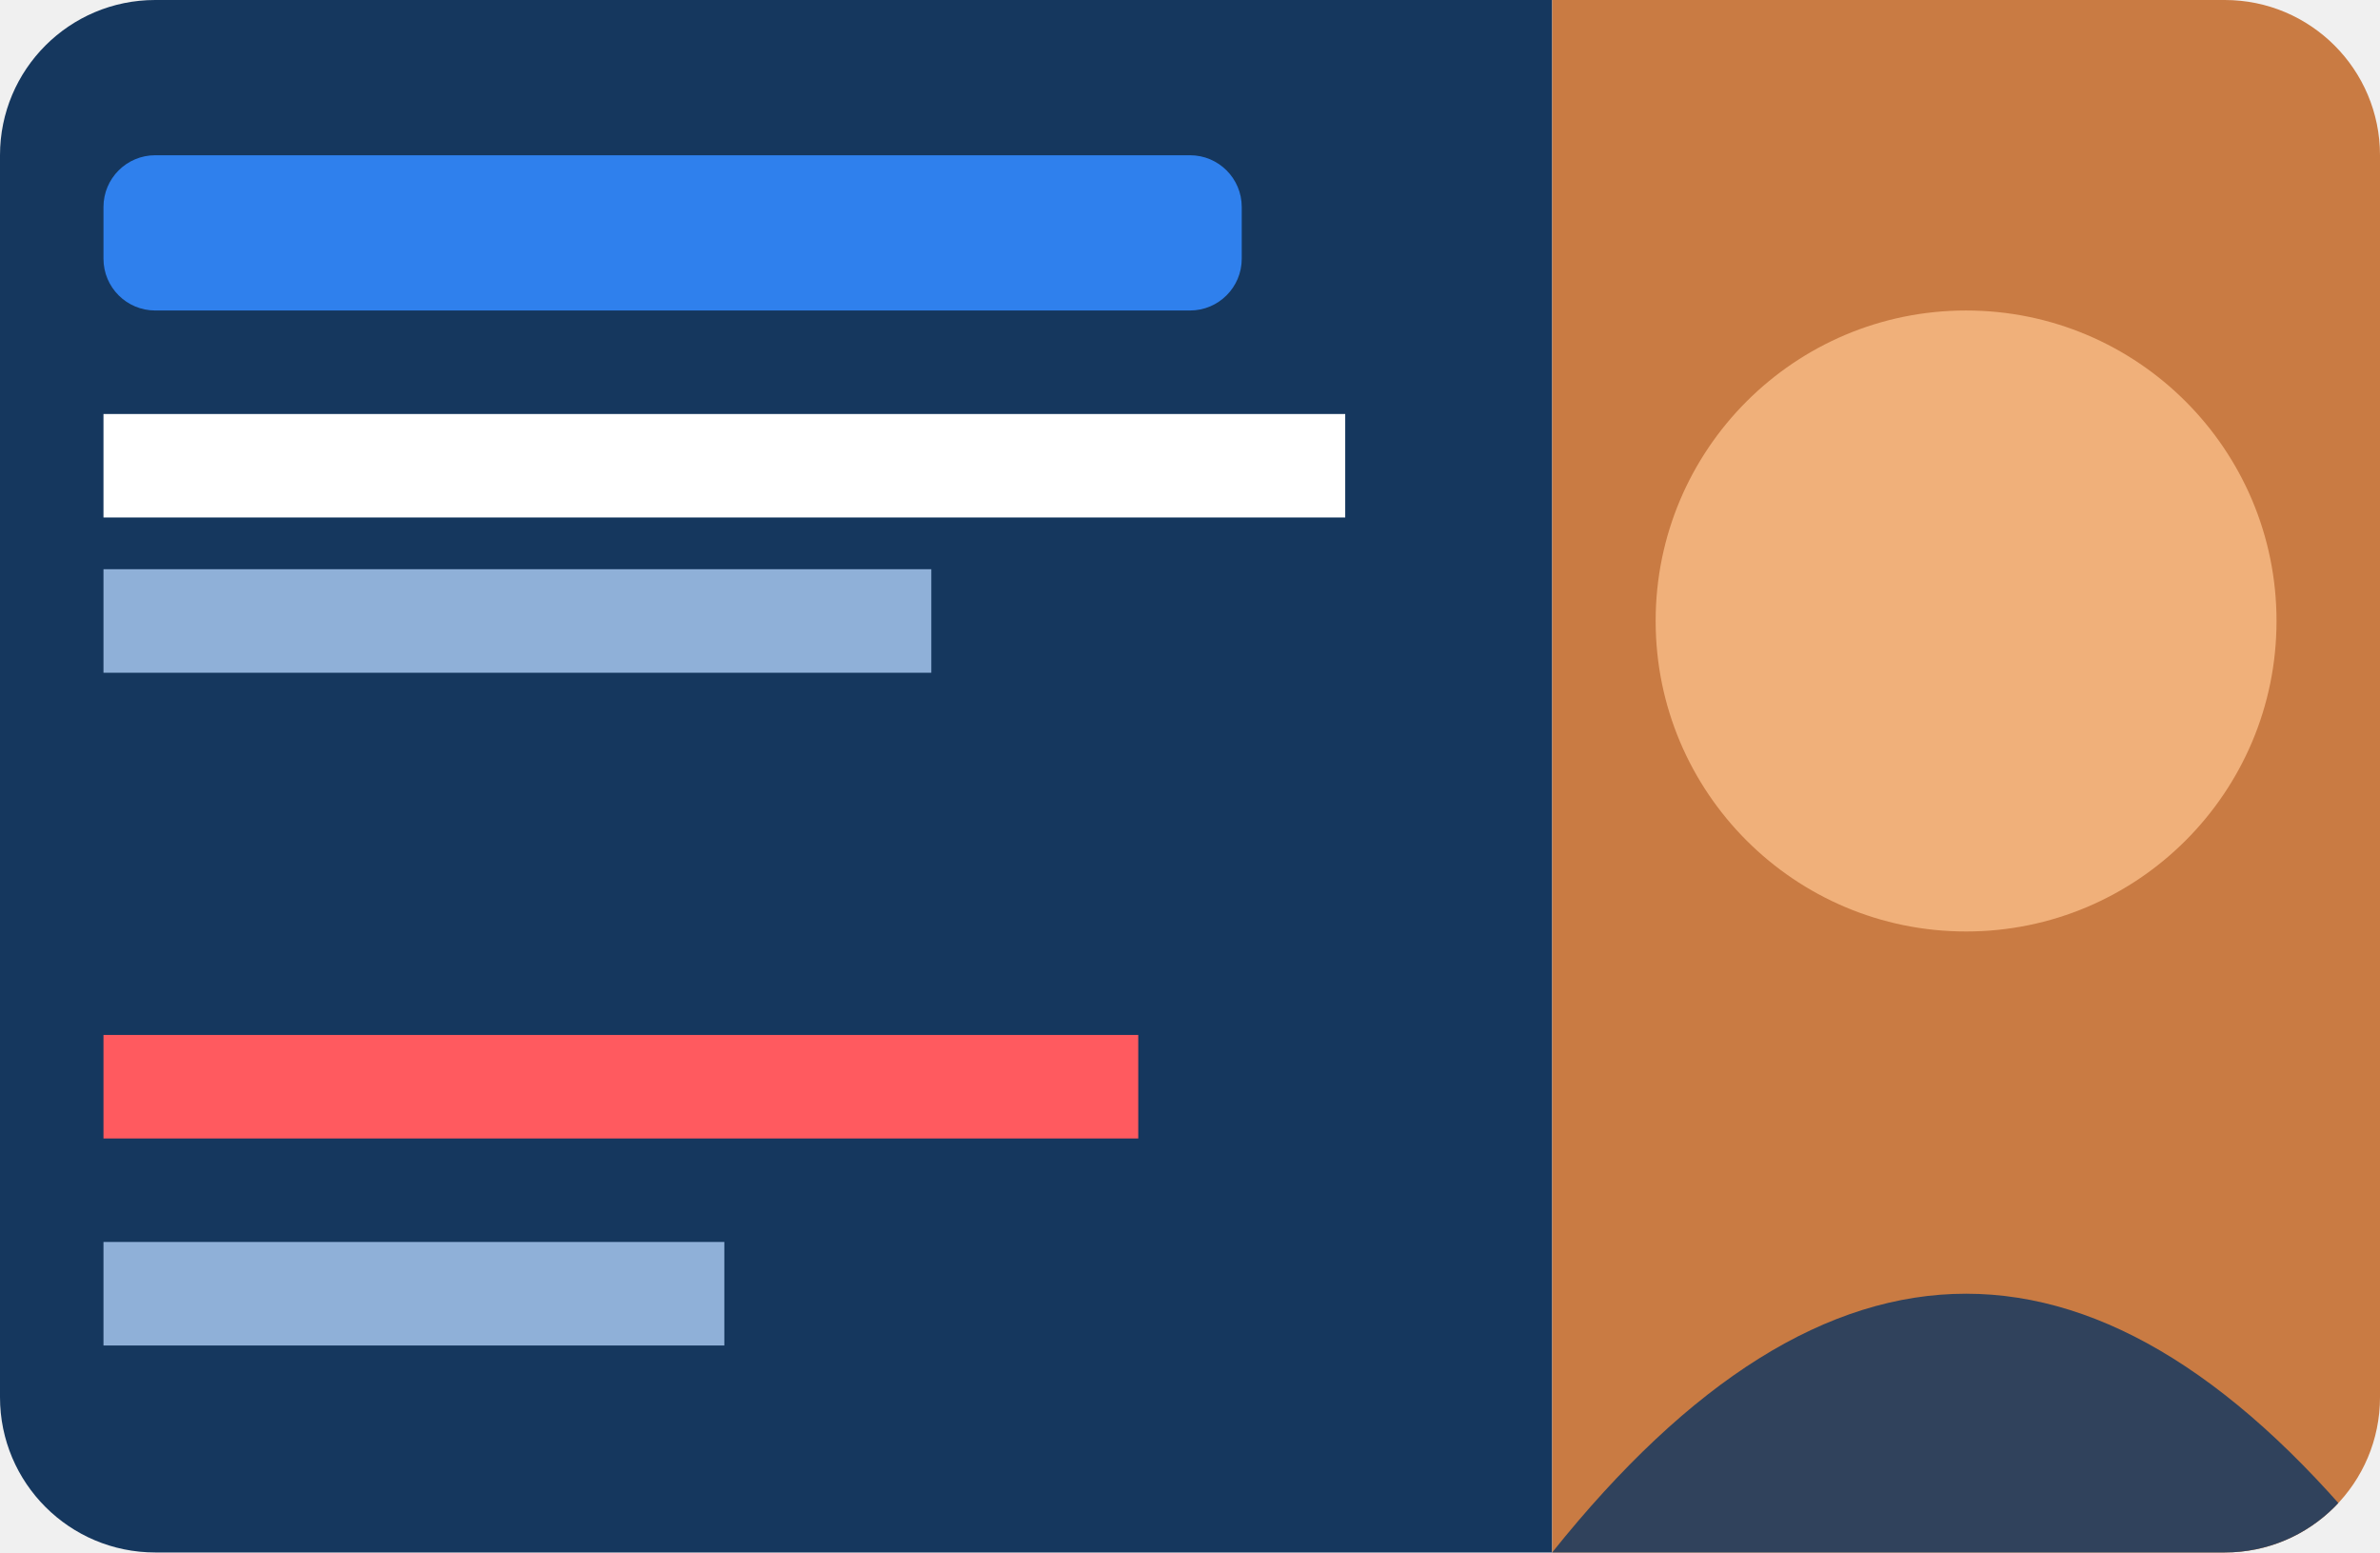
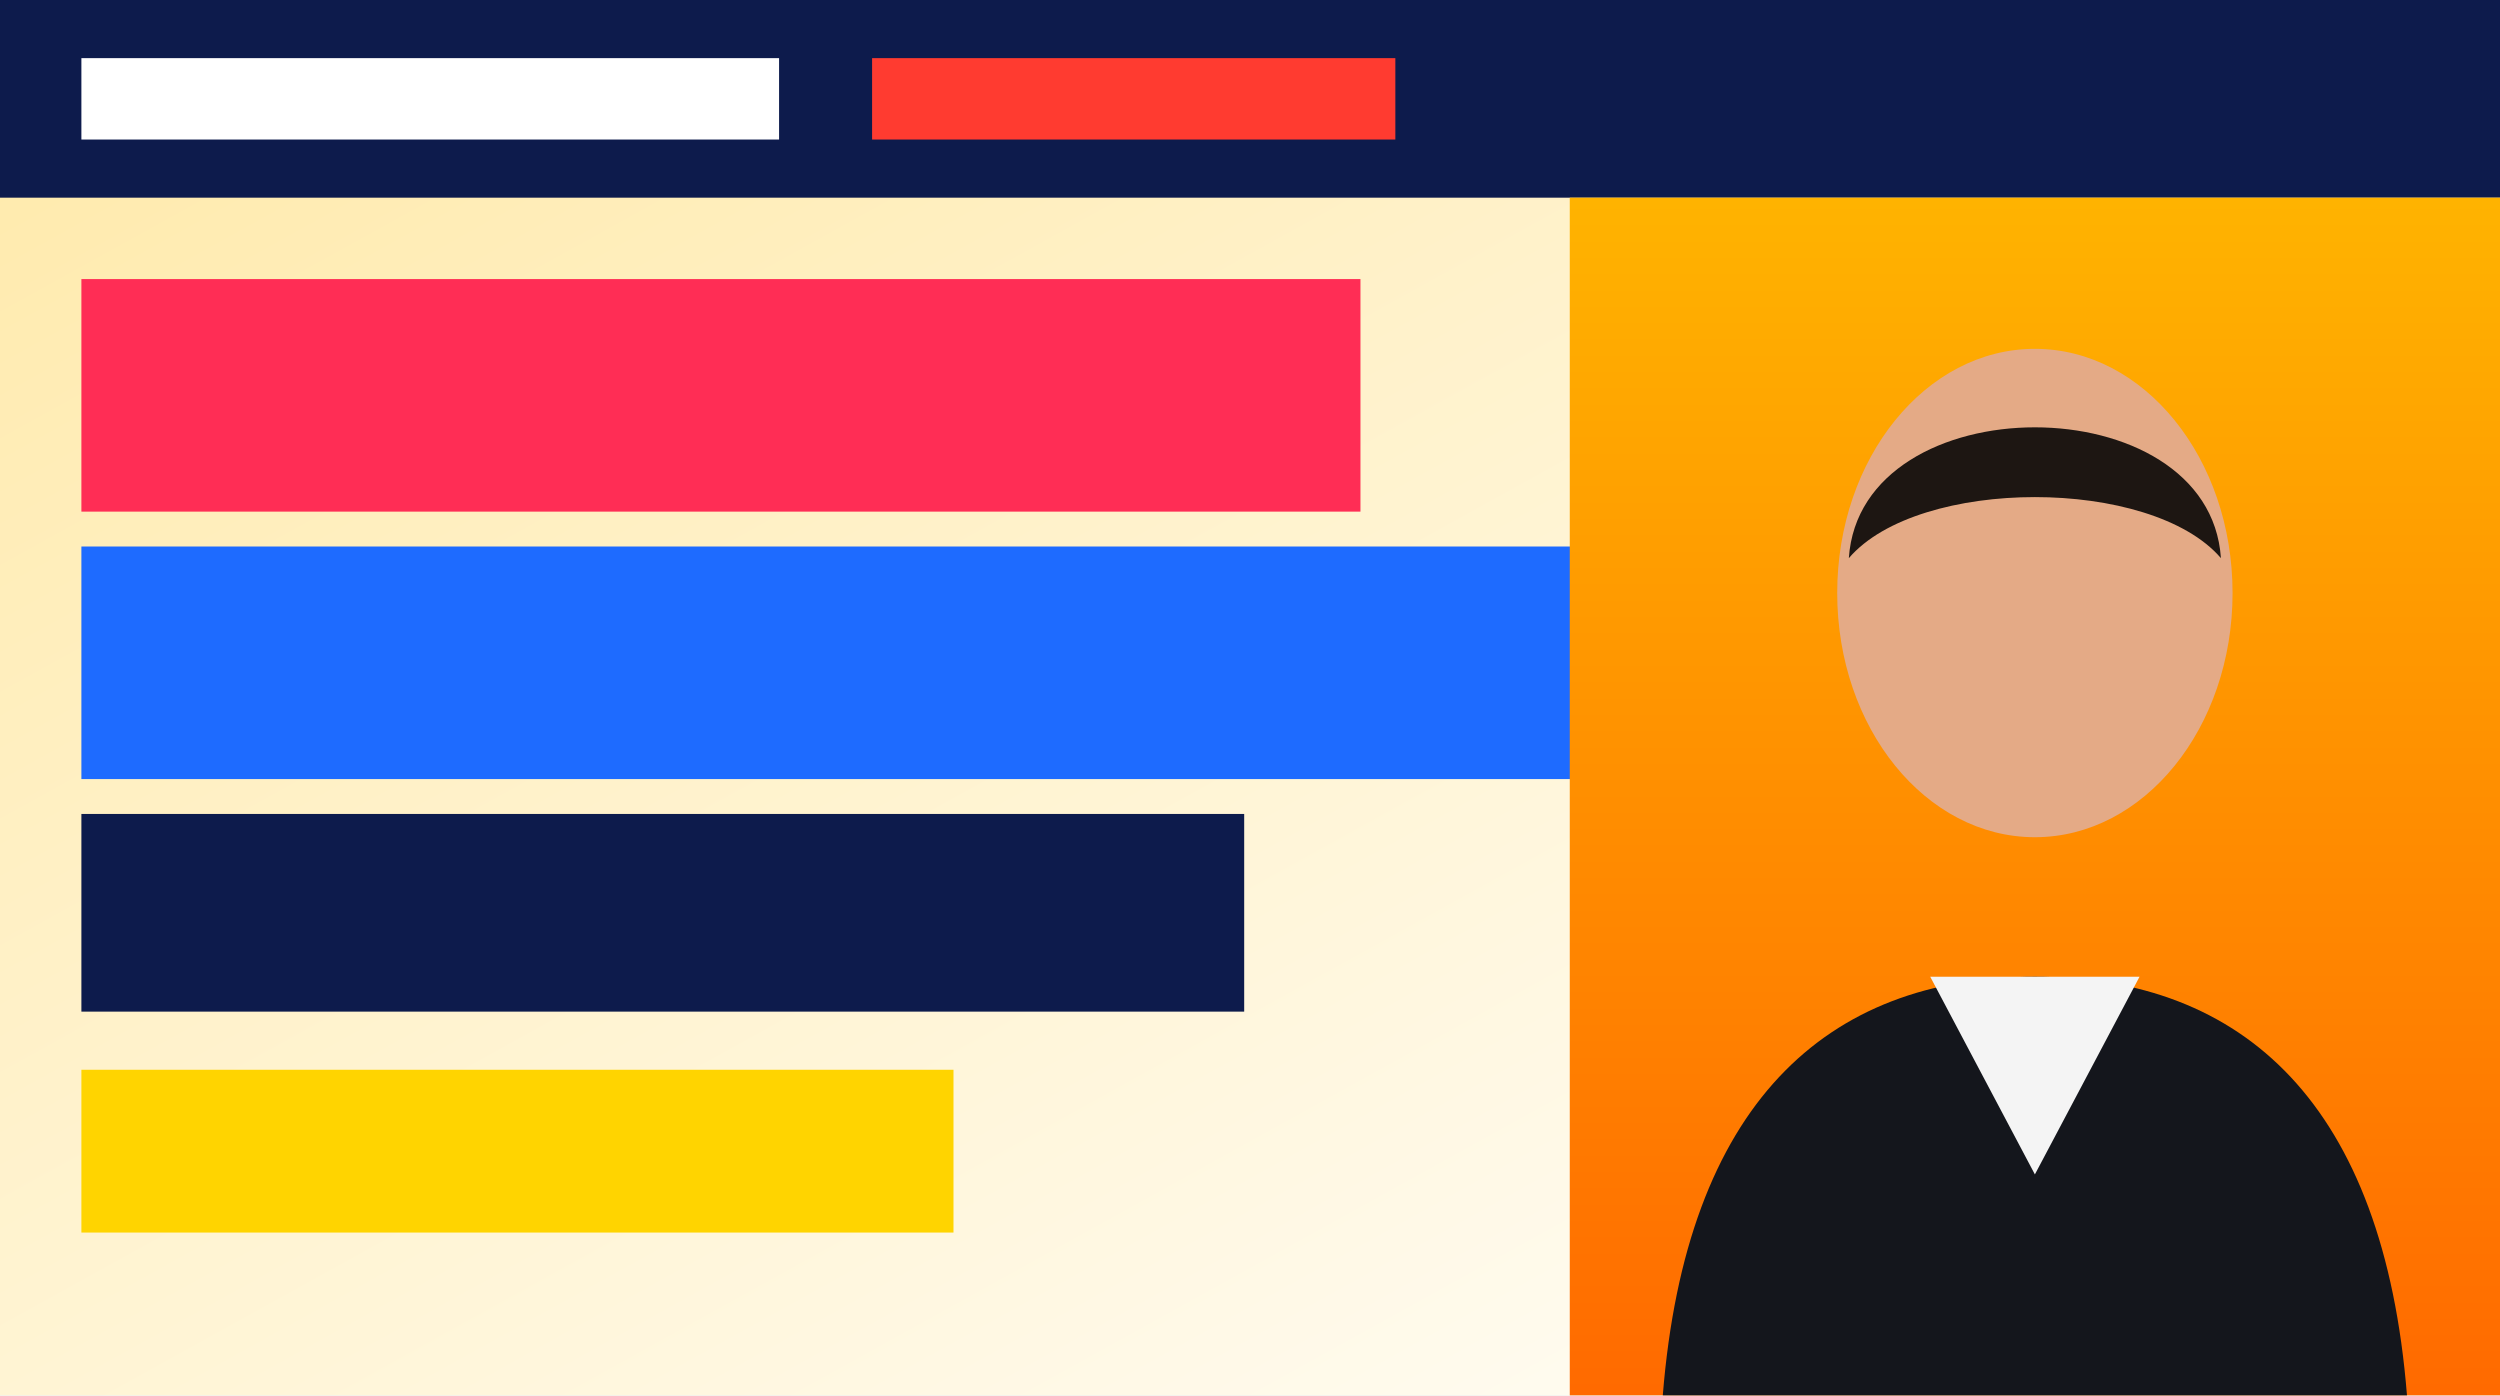
- <svg xmlns="http://www.w3.org/2000/svg" width="46" height="30" viewBox="0 0 46 30">
+ <svg xmlns="http://www.w3.org/2000/svg" width="430" height="240" viewBox="0 0 430 240">
  <defs>
-     <clipPath id="r2">
-       <rect width="46" height="30" rx="3" />
-     </clipPath>
+     <linearGradient id="bg2" x1="0" y1="0" x2="1" y2="1">
+       <stop offset="0" stop-color="#ffe9a8" />
+       <stop offset="1" stop-color="#ffffff" />
+     </linearGradient>
+     <linearGradient id="or2" x1="0" y1="0" x2="0" y2="1">
+       <stop offset="0" stop-color="#ffb300" />
+       <stop offset="1" stop-color="#ff6a00" />
+     </linearGradient>
  </defs>
-   <g clip-path="url(#r2)">
-     <rect width="30" height="30" fill="#15375e" />
-     <rect x="2" y="3" width="22" height="3" rx="1" fill="#2f80ed" />
-     <rect x="2" y="8" width="24" height="2" fill="#ffffff" />
-     <rect x="2" y="11" width="16" height="2" fill="#8fb0d8" />
-     <rect x="2" y="20" width="20" height="2" fill="#ff5a5f" />
-     <rect x="2" y="24" width="12" height="2" fill="#8fb0d8" />
-     <rect x="30" y="0" width="16" height="30" fill="#c97b43" />
-     <circle cx="38" cy="12" r="6" fill="#f0b07a" />
-     <path d="M30 30 q8 -10 16 0 Z" fill="#30425c" />
-   </g>
+   <rect width="430" height="240" fill="url(#bg2)" />
+   <rect x="0" y="0" width="430" height="34" fill="#0d1b4c" />
+   <rect x="14" y="10" width="120" height="14" fill="#ffffff" />
+   <rect x="150" y="10" width="90" height="14" fill="#ff3b30" />
+   <rect x="14" y="48" width="220" height="40" fill="#ff2d55" />
+   <rect x="14" y="94" width="260" height="40" fill="#1e6bff" />
+   <rect x="14" y="140" width="200" height="34" fill="#0d1b4c" />
+   <rect x="14" y="184" width="150" height="28" fill="#ffd400" />
+   <rect x="270" y="34" width="160" height="206" fill="url(#or2)" />
+   <ellipse cx="350" cy="102" rx="34" ry="42" fill="#e4aa86" />
+   <path d="M318 96c2-30 62-30 64 0-12-14-52-14-64 0z" fill="#1d1612" />
+   <path d="M286 240c4-50 28-72 64-72s60 22 64 72z" fill="#14161c" />
+   <path d="M332 168l18 34 18-34z" fill="#f4f4f4" />
</svg>
